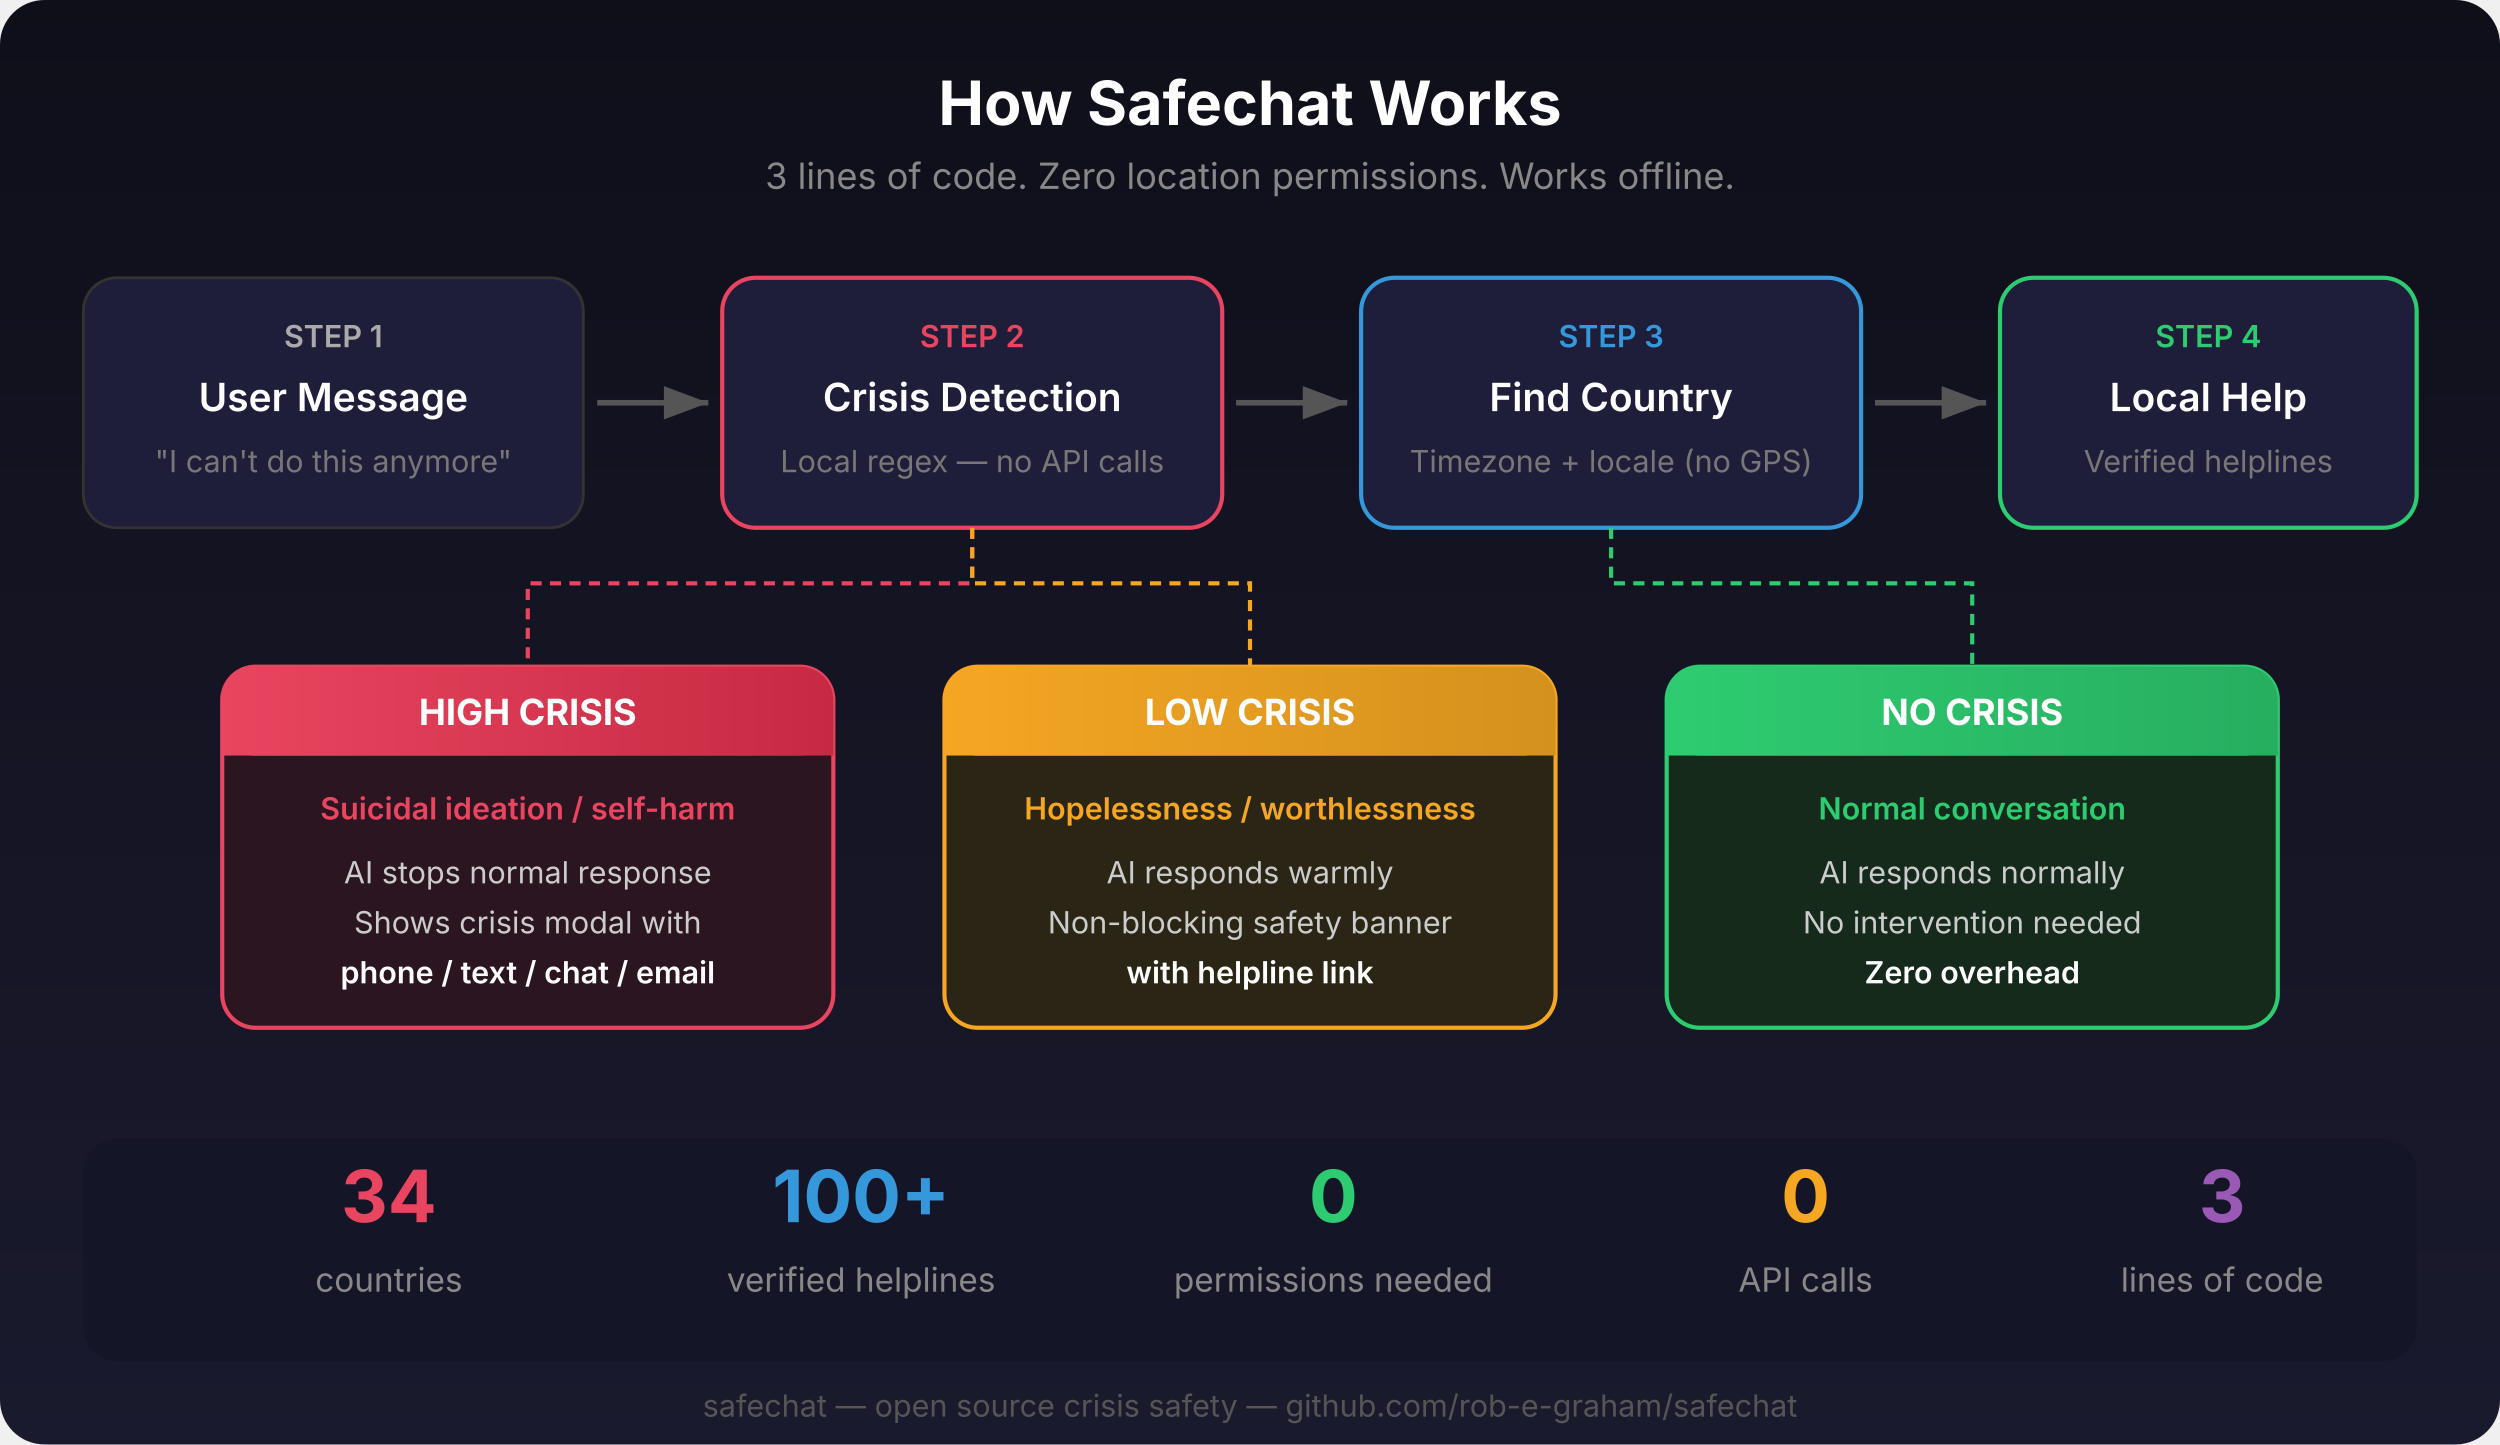
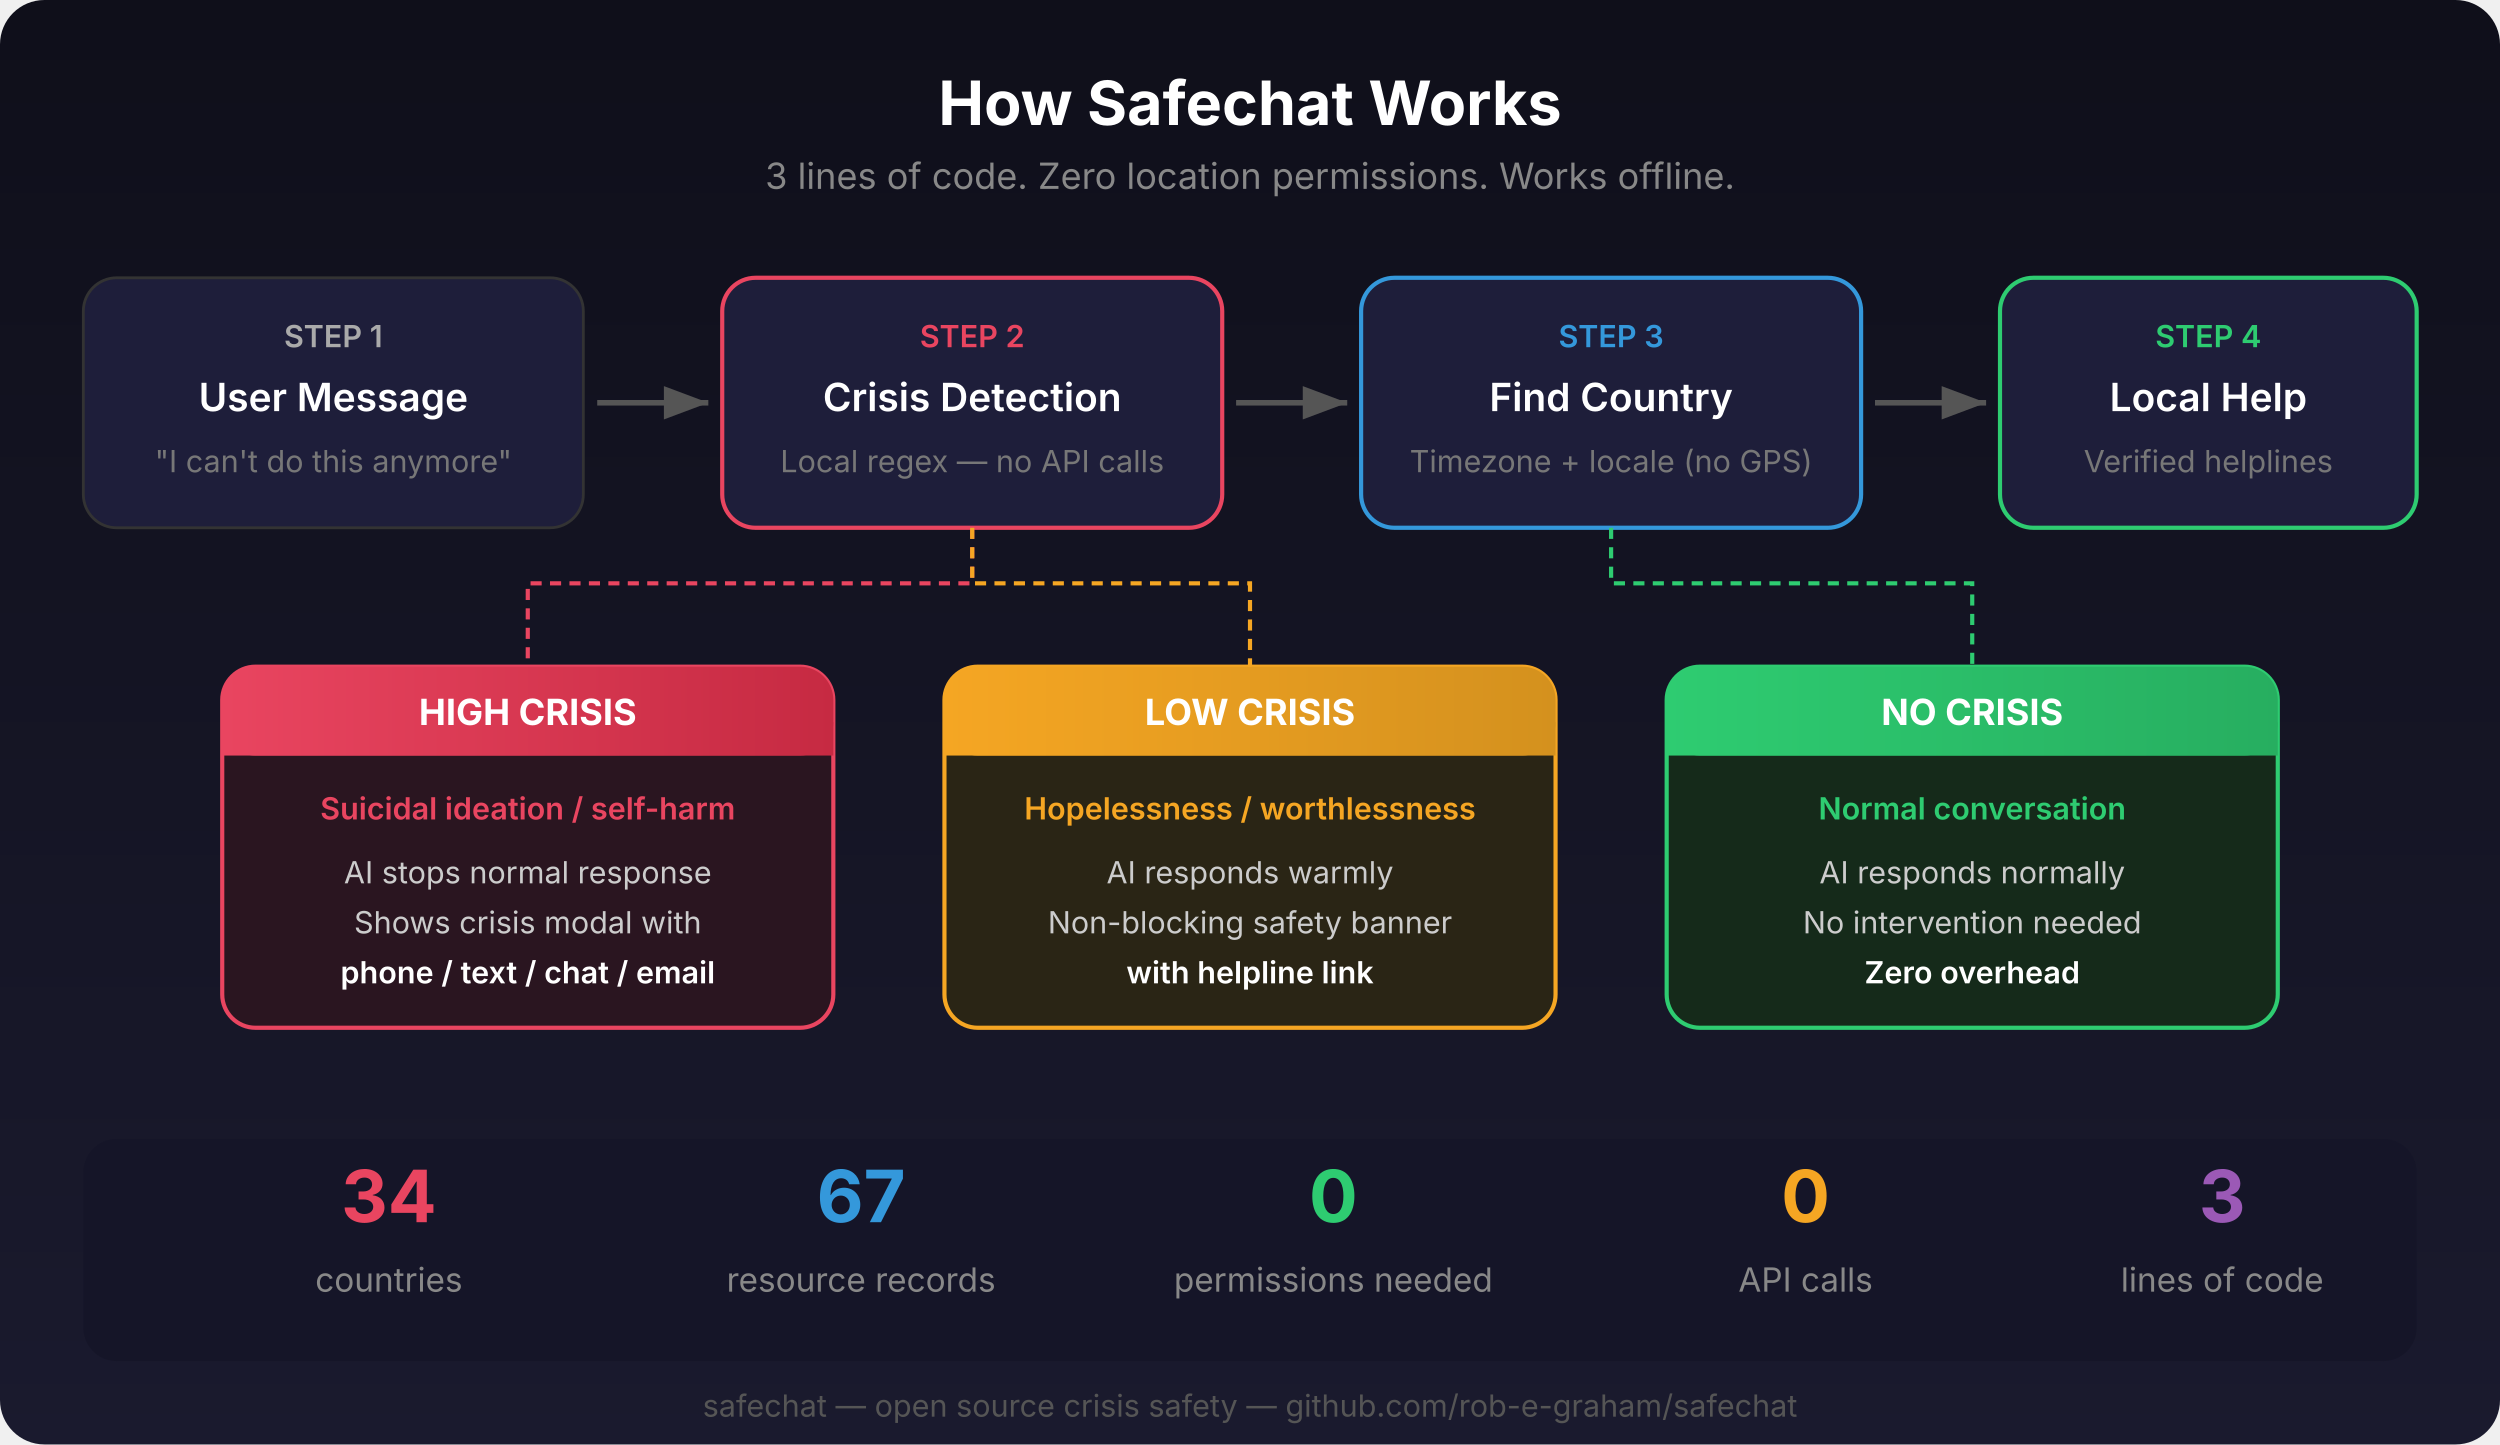
<svg xmlns="http://www.w3.org/2000/svg" viewBox="0 0 900 520" font-family="system-ui, -apple-system, sans-serif">
  <defs>
    <linearGradient id="bg" x1="0" y1="0" x2="0" y2="1">
      <stop offset="0%" stop-color="#0f0f1a" />
      <stop offset="100%" stop-color="#1a1a2e" />
    </linearGradient>
    <linearGradient id="high" x1="0" y1="0" x2="1" y2="0">
      <stop offset="0%" stop-color="#e94560" />
      <stop offset="100%" stop-color="#c62a42" />
    </linearGradient>
    <linearGradient id="low" x1="0" y1="0" x2="1" y2="0">
      <stop offset="0%" stop-color="#f5a623" />
      <stop offset="100%" stop-color="#d4911e" />
    </linearGradient>
    <linearGradient id="safe" x1="0" y1="0" x2="1" y2="0">
      <stop offset="0%" stop-color="#2ecc71" />
      <stop offset="100%" stop-color="#27ae60" />
    </linearGradient>
    <linearGradient id="blue" x1="0" y1="0" x2="1" y2="0">
      <stop offset="0%" stop-color="#3498db" />
      <stop offset="100%" stop-color="#2980b9" />
    </linearGradient>
    <filter id="glow">
      <feGaussianBlur stdDeviation="2" result="blur" />
      <feMerge>
        <feMergeNode in="blur" />
        <feMergeNode in="SourceGraphic" />
      </feMerge>
    </filter>
  </defs>
  <rect width="900" height="520" fill="url(#bg)" rx="16" />
  <text x="450" y="45" text-anchor="middle" fill="#ffffff" font-size="22" font-weight="700">How Safechat Works</text>
  <text x="450" y="68" text-anchor="middle" fill="#888" font-size="13">3 lines of code. Zero location permissions. Works offline.</text>
  <rect x="30" y="100" width="180" height="90" rx="12" fill="#1e1e3a" stroke="#333" stroke-width="1" />
  <text x="120" y="125" text-anchor="middle" fill="#aaa" font-size="11" font-weight="600">STEP 1</text>
  <text x="120" y="148" text-anchor="middle" fill="#fff" font-size="14" font-weight="600">User Message</text>
  <text x="120" y="170" text-anchor="middle" fill="#777" font-size="11">"I can't do this anymore"</text>
  <path d="M 215 145 L 255 145" stroke="#555" stroke-width="2" marker-end="url(#arrow)" />
  <defs>
    <marker id="arrow" markerWidth="8" markerHeight="6" refX="8" refY="3" orient="auto">
      <path d="M0,0 L8,3 L0,6" fill="#555" />
    </marker>
  </defs>
  <rect x="260" y="100" width="180" height="90" rx="12" fill="#1e1e3a" stroke="#e94560" stroke-width="1.5" />
  <text x="350" y="125" text-anchor="middle" fill="#e94560" font-size="11" font-weight="600">STEP 2</text>
  <text x="350" y="148" text-anchor="middle" fill="#fff" font-size="14" font-weight="600">Crisis Detection</text>
  <text x="350" y="170" text-anchor="middle" fill="#777" font-size="11">Local regex — no API calls</text>
  <path d="M 445 145 L 485 145" stroke="#555" stroke-width="2" marker-end="url(#arrow)" />
  <rect x="490" y="100" width="180" height="90" rx="12" fill="#1e1e3a" stroke="#3498db" stroke-width="1.5" />
  <text x="580" y="125" text-anchor="middle" fill="#3498db" font-size="11" font-weight="600">STEP 3</text>
  <text x="580" y="148" text-anchor="middle" fill="#fff" font-size="14" font-weight="600">Find Country</text>
  <text x="580" y="170" text-anchor="middle" fill="#777" font-size="11">Timezone + locale (no GPS)</text>
  <path d="M 675 145 L 715 145" stroke="#555" stroke-width="2" marker-end="url(#arrow)" />
  <rect x="720" y="100" width="150" height="90" rx="12" fill="#1e1e3a" stroke="#2ecc71" stroke-width="1.5" />
  <text x="795" y="125" text-anchor="middle" fill="#2ecc71" font-size="11" font-weight="600">STEP 4</text>
  <text x="795" y="148" text-anchor="middle" fill="#fff" font-size="14" font-weight="600">Local Help</text>
  <text x="795" y="170" text-anchor="middle" fill="#777" font-size="11">Verified helplines</text>
  <rect x="80" y="240" width="220" height="130" rx="12" fill="#2a1520" stroke="#e94560" stroke-width="1.5" />
  <rect x="80" y="240" width="220" height="32" rx="12" fill="url(#high)" />
  <rect x="80" y="260" width="220" height="12" fill="url(#high)" />
  <text x="190" y="261" text-anchor="middle" fill="#fff" font-size="13" font-weight="700">HIGH CRISIS</text>
  <text x="190" y="295" text-anchor="middle" fill="#e94560" font-size="11" font-weight="600">Suicidal ideation / self-harm</text>
  <text x="190" y="318" text-anchor="middle" fill="#ccc" font-size="11">AI stops normal response</text>
  <text x="190" y="336" text-anchor="middle" fill="#ccc" font-size="11">Shows crisis modal with</text>
  <text x="190" y="354" text-anchor="middle" fill="#fff" font-size="11" font-weight="600">phone / text / chat / email</text>
  <rect x="340" y="240" width="220" height="130" rx="12" fill="#2a2515" stroke="#f5a623" stroke-width="1.5" />
  <rect x="340" y="240" width="220" height="32" rx="12" fill="url(#low)" />
  <rect x="340" y="260" width="220" height="12" fill="url(#low)" />
  <text x="450" y="261" text-anchor="middle" fill="#fff" font-size="13" font-weight="700">LOW CRISIS</text>
  <text x="450" y="295" text-anchor="middle" fill="#f5a623" font-size="11" font-weight="600">Hopelessness / worthlessness</text>
  <text x="450" y="318" text-anchor="middle" fill="#ccc" font-size="11">AI responds warmly</text>
  <text x="450" y="336" text-anchor="middle" fill="#ccc" font-size="11">Non-blocking safety banner</text>
  <text x="450" y="354" text-anchor="middle" fill="#fff" font-size="11" font-weight="600">with helpline link</text>
  <rect x="600" y="240" width="220" height="130" rx="12" fill="#152a1a" stroke="#2ecc71" stroke-width="1.5" />
  <rect x="600" y="240" width="220" height="32" rx="12" fill="url(#safe)" />
  <rect x="600" y="260" width="220" height="12" fill="url(#safe)" />
  <text x="710" y="261" text-anchor="middle" fill="#fff" font-size="13" font-weight="700">NO CRISIS</text>
  <text x="710" y="295" text-anchor="middle" fill="#2ecc71" font-size="11" font-weight="600">Normal conversation</text>
  <text x="710" y="318" text-anchor="middle" fill="#ccc" font-size="11">AI responds normally</text>
  <text x="710" y="336" text-anchor="middle" fill="#ccc" font-size="11">No intervention needed</text>
  <text x="710" y="354" text-anchor="middle" fill="#fff" font-size="11" font-weight="600">Zero overhead</text>
  <path d="M 350 190 L 350 210 L 190 210 L 190 240" stroke="#e94560" stroke-width="1.5" fill="none" stroke-dasharray="4,3" />
  <path d="M 350 190 L 350 210 L 450 210 L 450 240" stroke="#f5a623" stroke-width="1.5" fill="none" stroke-dasharray="4,3" />
  <path d="M 580 190 L 580 210 L 710 210 L 710 240" stroke="#2ecc71" stroke-width="1.5" fill="none" stroke-dasharray="4,3" />
  <rect x="30" y="410" width="840" height="80" rx="12" fill="#151528" />
  <text x="140" y="440" text-anchor="middle" fill="#e94560" font-size="26" font-weight="700">34</text>
  <text x="140" y="465" text-anchor="middle" fill="#888" font-size="12">countries</text>
-   <text x="310" y="440" text-anchor="middle" fill="#3498db" font-size="26" font-weight="700">100+</text>
-   <text x="310" y="465" text-anchor="middle" fill="#888" font-size="12">verified helplines</text>
+   <text x="310" y="440" text-anchor="middle" fill="#3498db" font-size="26" font-weight="700">67</text>
+   <text x="310" y="465" text-anchor="middle" fill="#888" font-size="12">resource records</text>
  <text x="480" y="440" text-anchor="middle" fill="#2ecc71" font-size="26" font-weight="700">0</text>
  <text x="480" y="465" text-anchor="middle" fill="#888" font-size="12">permissions needed</text>
  <text x="650" y="440" text-anchor="middle" fill="#f5a623" font-size="26" font-weight="700">0</text>
  <text x="650" y="465" text-anchor="middle" fill="#888" font-size="12">API calls</text>
  <text x="800" y="440" text-anchor="middle" fill="#9b59b6" font-size="26" font-weight="700">3</text>
  <text x="800" y="465" text-anchor="middle" fill="#888" font-size="12">lines of code</text>
  <text x="450" y="510" text-anchor="middle" fill="#555" font-size="11">safechat — open source crisis safety — github.com/rob-e-graham/safechat</text>
</svg>
